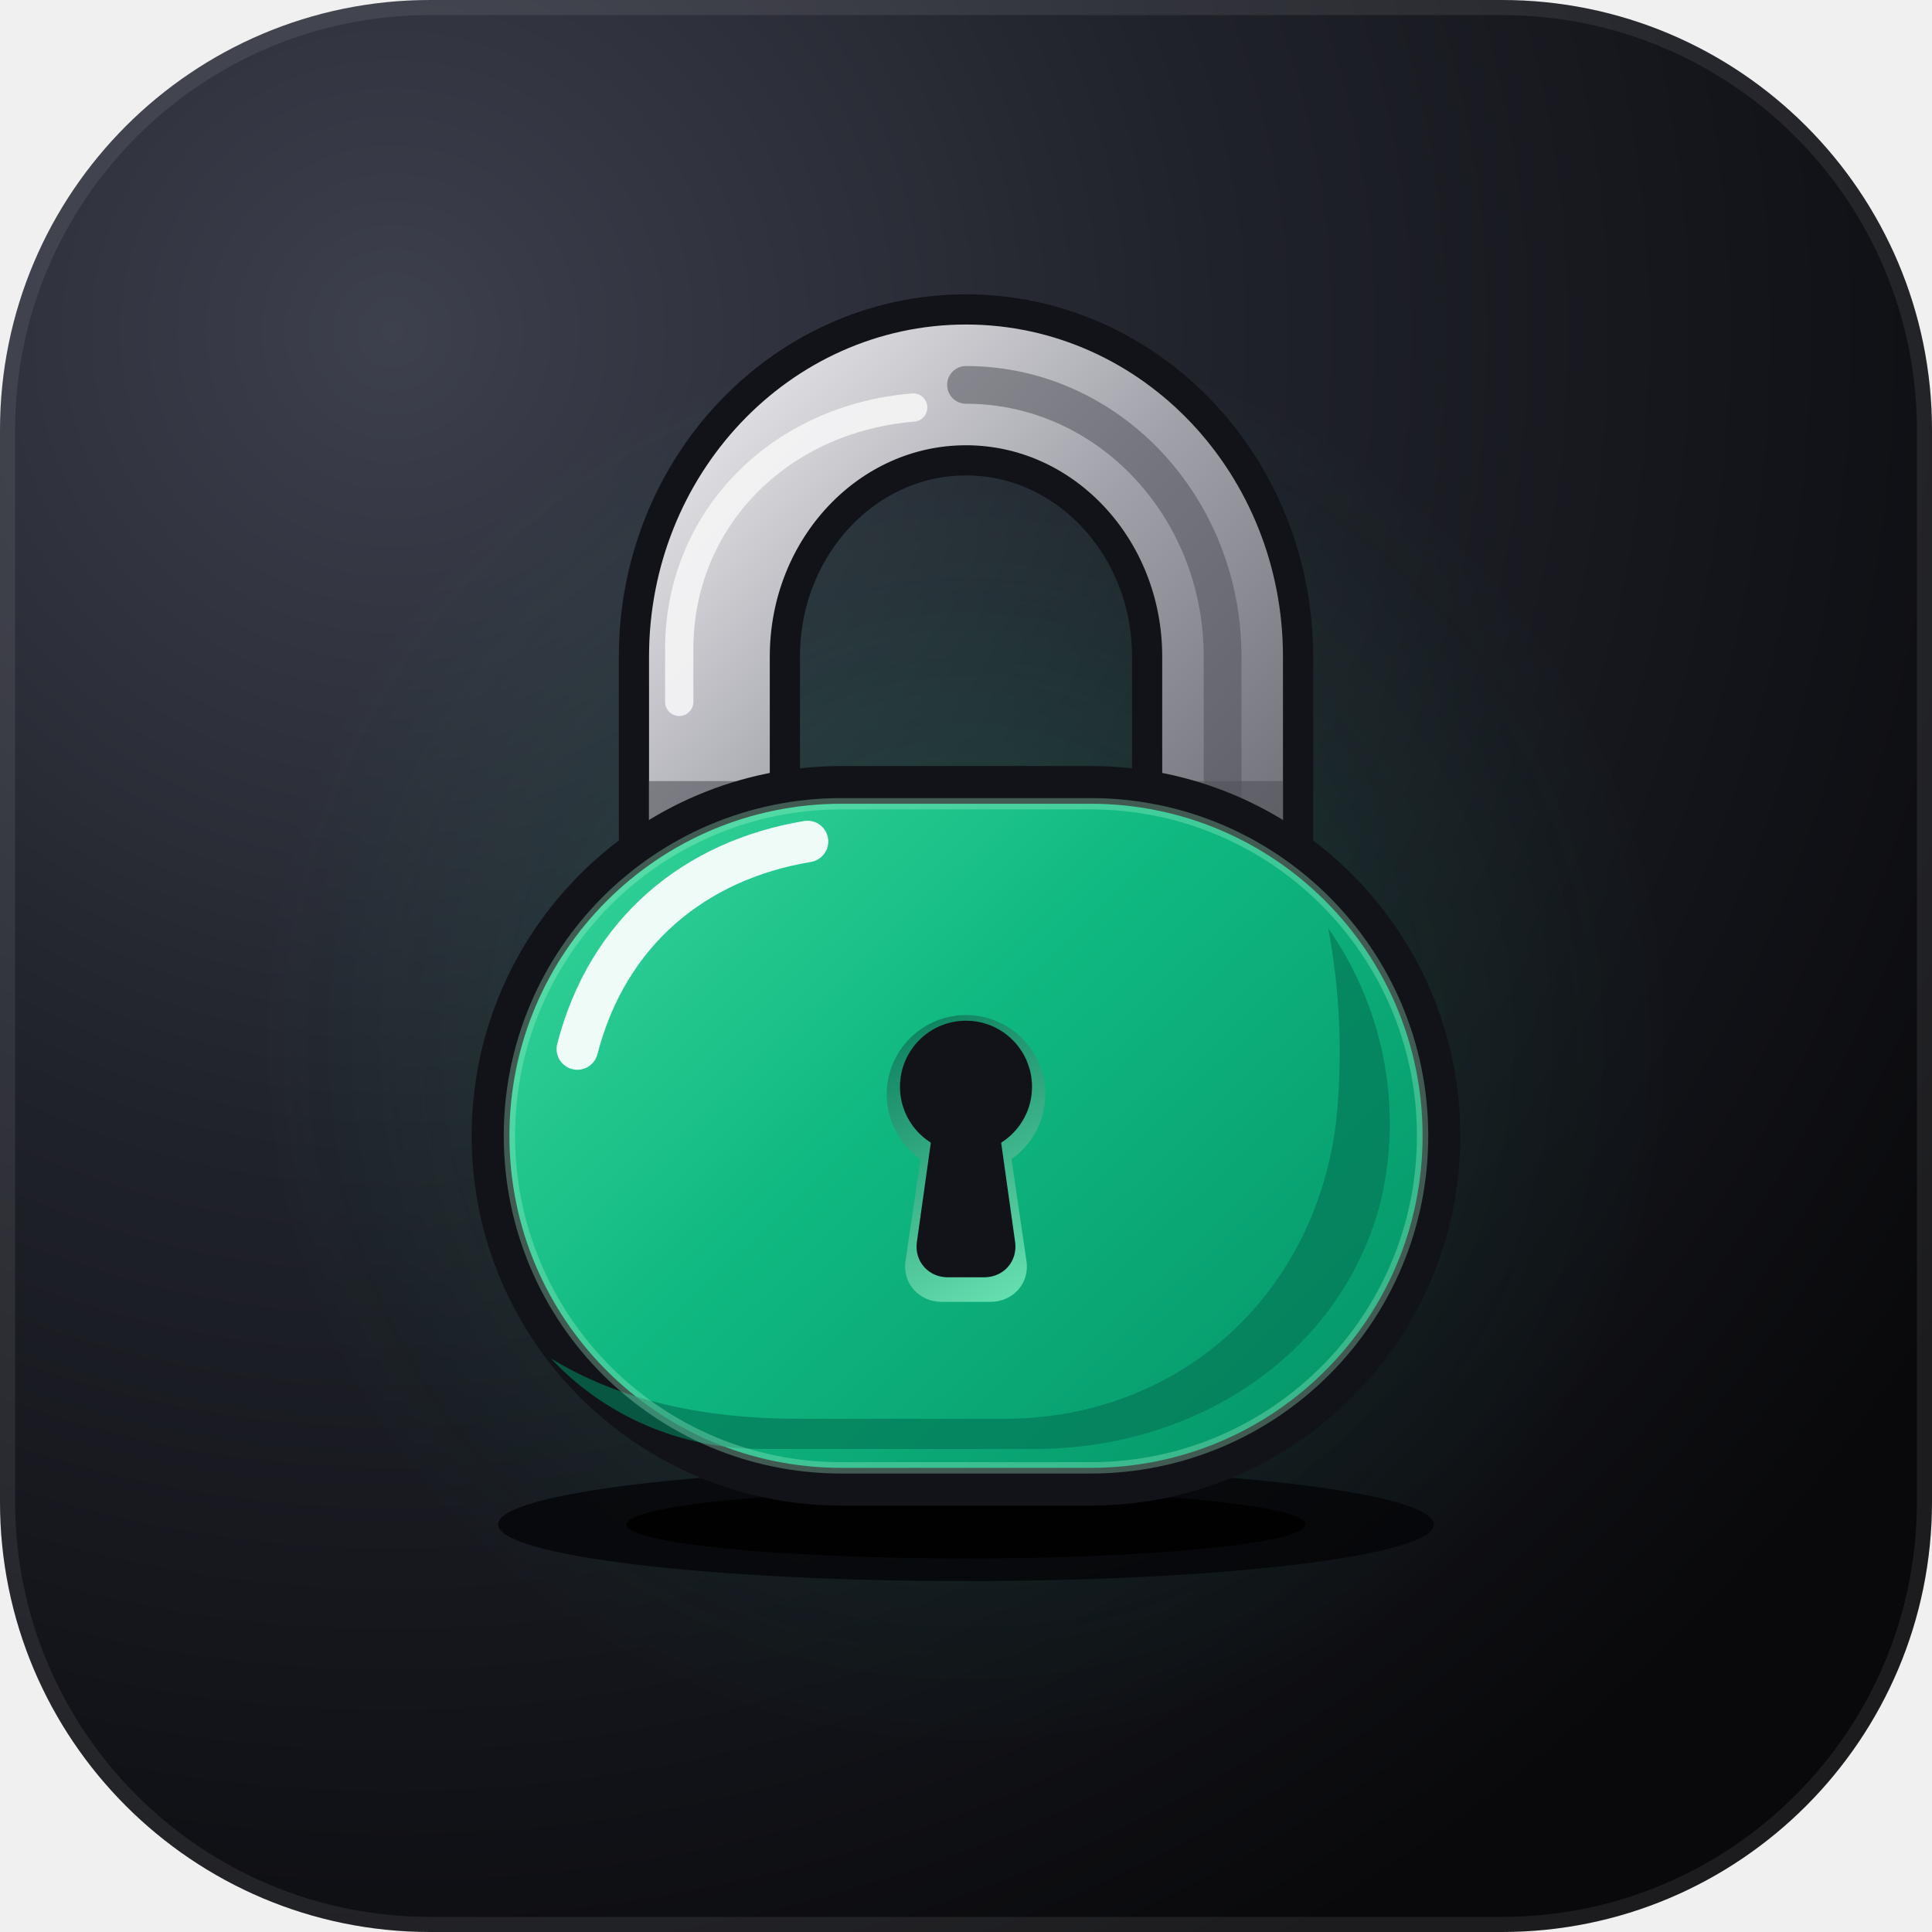
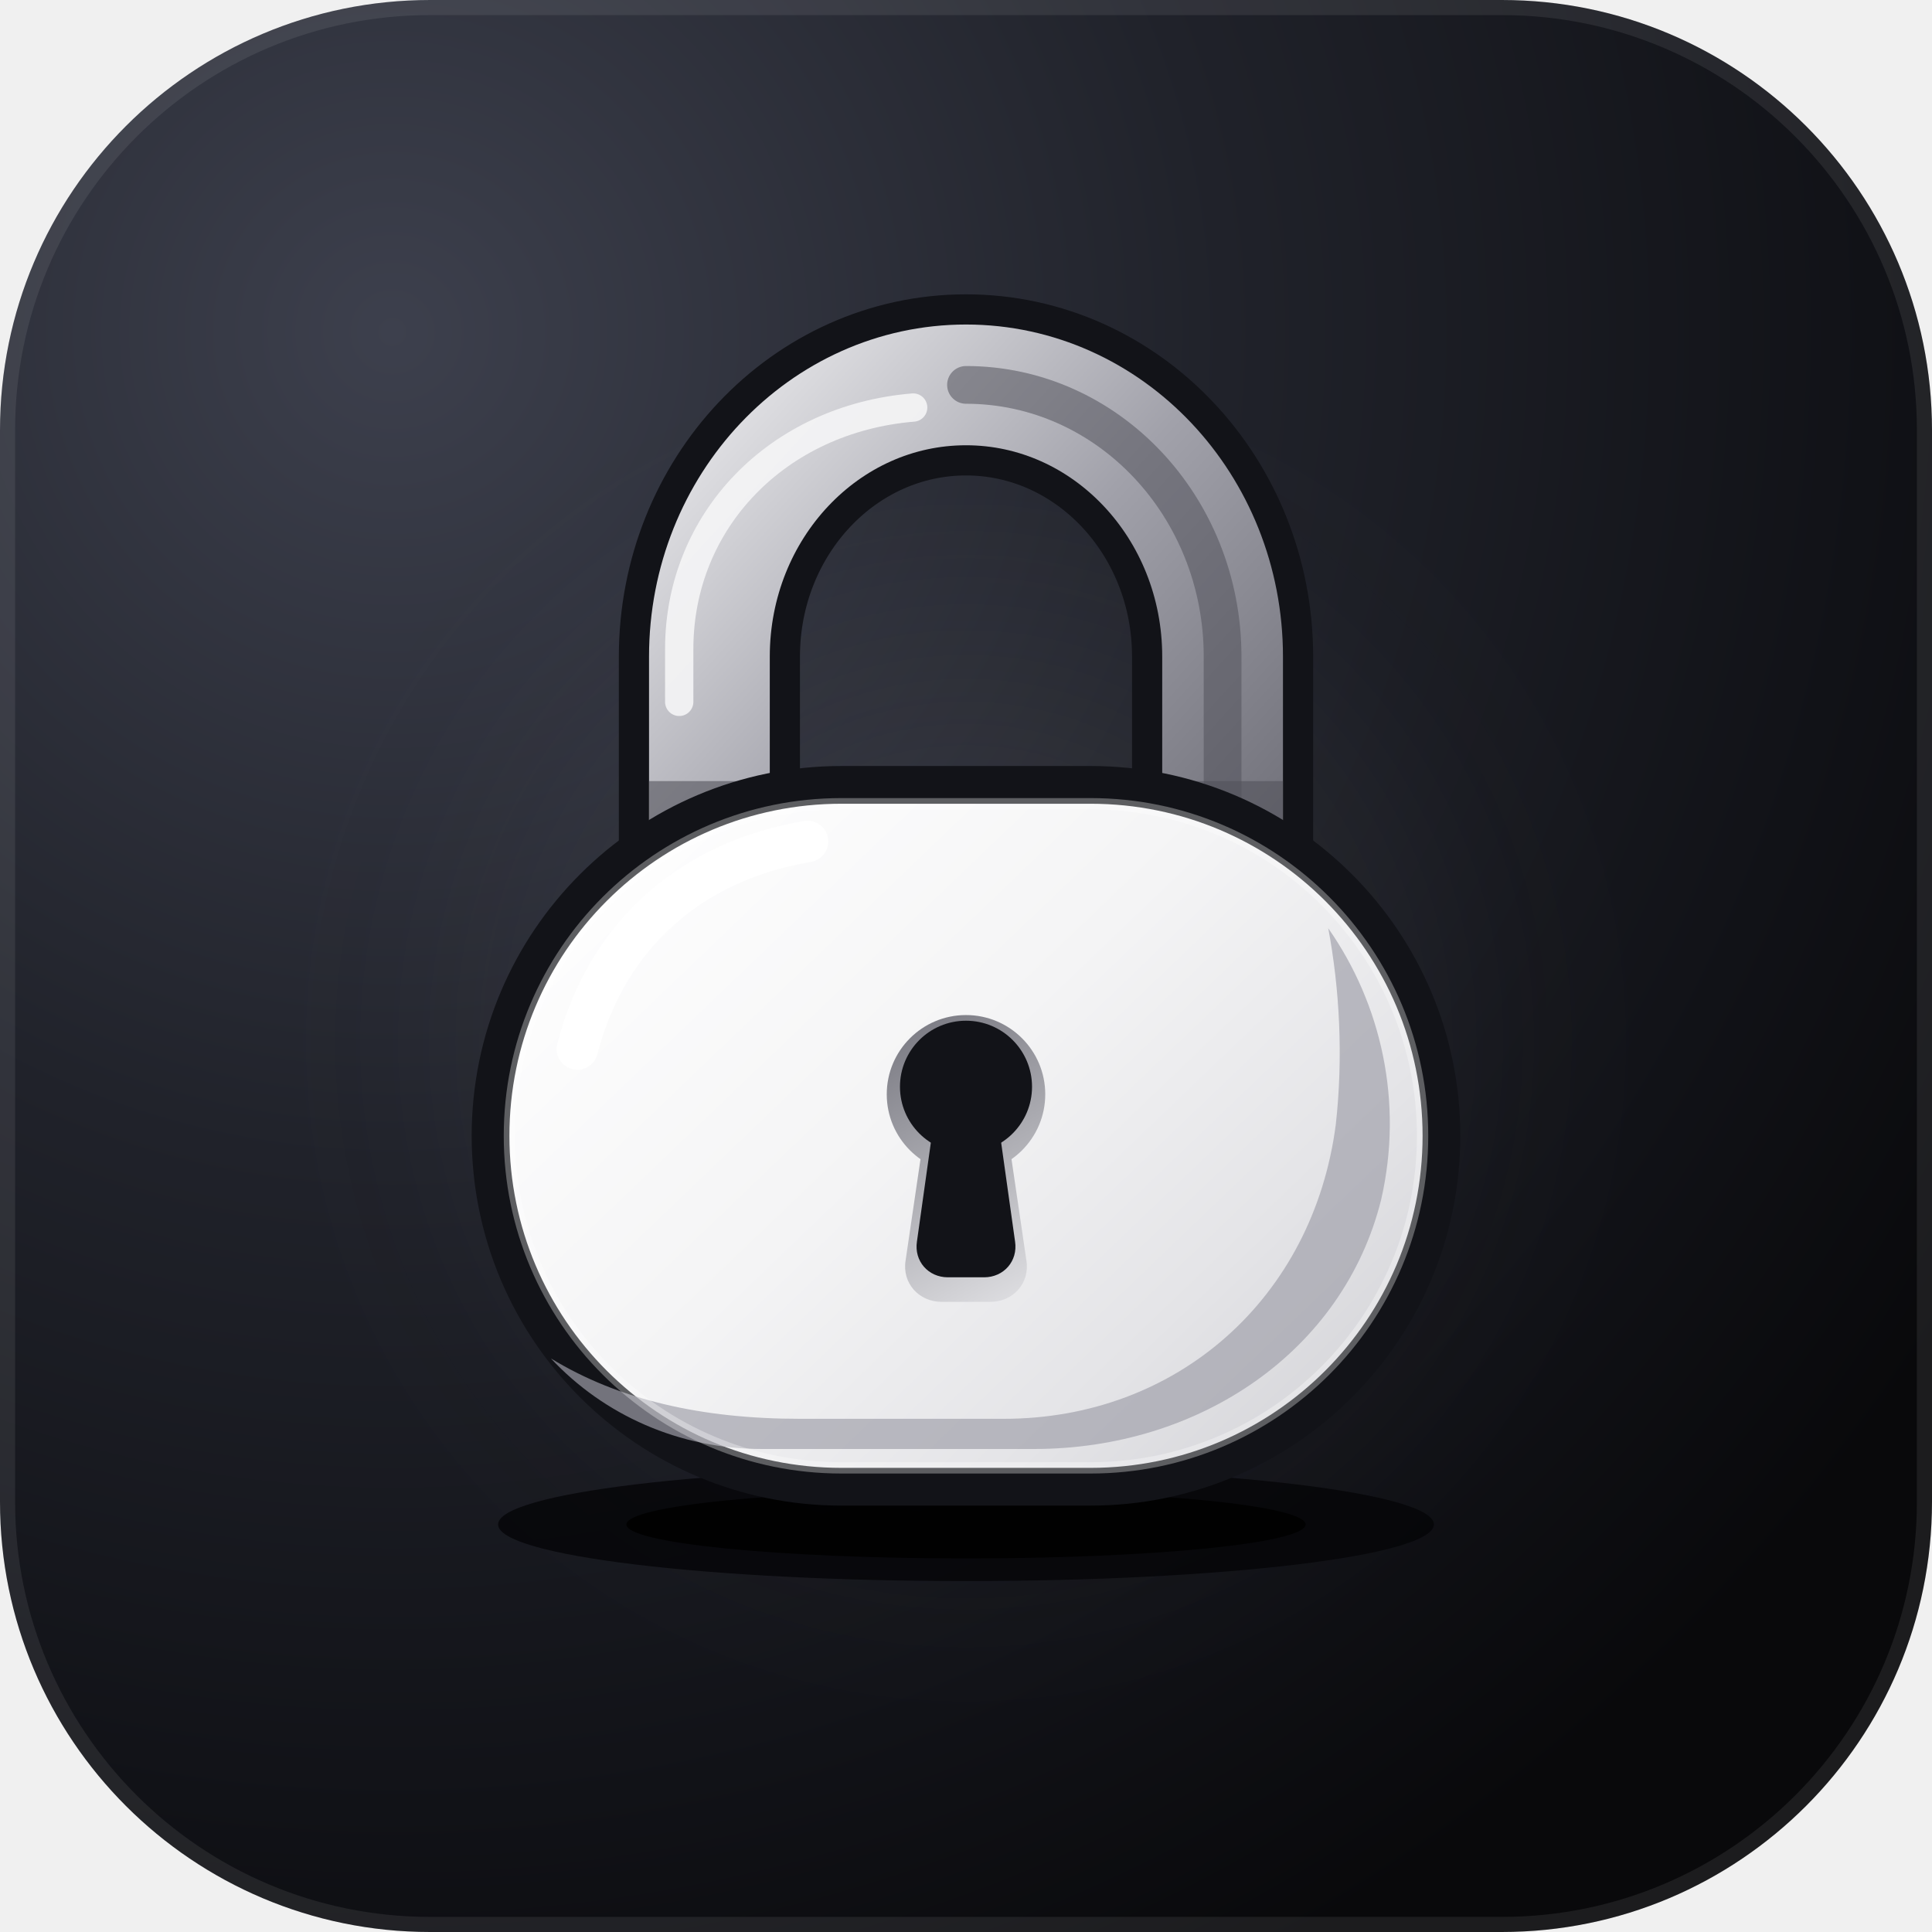
<svg xmlns="http://www.w3.org/2000/svg" viewBox="0 0 512 512" width="512" height="512" fill="none">
  <defs>
    <radialGradient id="bg-radial" cx="104" cy="88" r="490" gradientUnits="userSpaceOnUse">
      <stop offset="0%" stop-color="#3d404d" />
      <stop offset="45%" stop-color="#20222a" />
      <stop offset="80%" stop-color="#111217" />
      <stop offset="100%" stop-color="#09090b" />
    </radialGradient>
-     <radialGradient id="emerald-halo" cx="256" cy="276" r="190" gradientUnits="userSpaceOnUse">
-       <stop offset="0%" stop-color="#10b981" stop-opacity="0.22" />
-       <stop offset="65%" stop-color="#10b981" stop-opacity="0.06" />
-       <stop offset="100%" stop-color="#10b981" stop-opacity="0" />
+     <radialGradient id="silver-halo" cx="256" cy="276" r="190" gradientUnits="userSpaceOnUse">
+       <stop offset="0%" stop-color="#ffffff" stop-opacity="0.12" />
+       <stop offset="65%" stop-color="#a1a1aa" stop-opacity="0.04" />
+       <stop offset="100%" stop-color="#18181b" stop-opacity="0" />
    </radialGradient>
    <linearGradient id="shackle-metal" x1="186" y1="108" x2="326" y2="236" gradientUnits="userSpaceOnUse">
      <stop offset="0%" stop-color="#e4e4e7" />
      <stop offset="50%" stop-color="#a1a1aa" />
      <stop offset="100%" stop-color="#71717a" />
    </linearGradient>
-     <linearGradient id="emerald-body" x1="168" y1="204" x2="348" y2="392" gradientUnits="userSpaceOnUse">
-       <stop offset="0%" stop-color="#34d399" />
-       <stop offset="42%" stop-color="#10b981" />
-       <stop offset="100%" stop-color="#059669" />
+     <linearGradient id="silver-body" x1="168" y1="204" x2="348" y2="392" gradientUnits="userSpaceOnUse">
+       <stop offset="0%" stop-color="#ffffff" />
+       <stop offset="45%" stop-color="#f4f4f5" />
+       <stop offset="78%" stop-color="#e4e4e7" />
+       <stop offset="100%" stop-color="#d4d4d8" />
    </linearGradient>
    <linearGradient id="keyhole-bevel" x1="234" y1="264" x2="278" y2="344" gradientUnits="userSpaceOnUse">
-       <stop offset="0%" stop-color="#047857" />
-       <stop offset="100%" stop-color="#6ee7b7" />
+       <stop offset="0%" stop-color="#71717a" />
+       <stop offset="100%" stop-color="#e4e4e7" />
    </linearGradient>
  </defs>
  <rect width="512" height="512" rx="114" fill="url(#bg-radial)" />
  <rect x="2" y="2" width="508" height="508" rx="112" stroke="#ffffff" stroke-opacity="0.08" stroke-width="4" />
-   <circle cx="256" cy="276" r="185" fill="url(#emerald-halo)" />
+   <circle cx="256" cy="276" r="185" fill="url(#silver-halo)" />
  <ellipse cx="256" cy="404" rx="124" ry="15" fill="#050507" fill-opacity="0.78" />
  <ellipse cx="256" cy="404" rx="90" ry="9" fill="#000000" fill-opacity="0.88" />
  <path d="M188 232 V174 C188 134.235 218.445 102 256 102 C293.555 102 324 134.235 324 174 V232" stroke="#121318" stroke-width="48" stroke-linecap="round" />
  <path d="M188 232 V174 C188 134.235 218.445 102 256 102 C293.555 102 324 134.235 324 174 V232" stroke="url(#shackle-metal)" stroke-width="32" stroke-linecap="round" />
  <path d="M256 102 C293.555 102 324 134.235 324 174 V224" stroke="#52525b" stroke-width="10" stroke-linecap="round" stroke-opacity="0.55" />
  <path d="M172 214 H204" stroke="#52525b" stroke-width="14" stroke-linecap="butt" stroke-opacity="0.6" />
  <path d="M308 214 H340" stroke="#52525b" stroke-width="14" stroke-linecap="butt" stroke-opacity="0.6" />
  <path d="M180 186 V172 C180 138 206 111 242 108" stroke="#f4f4f5" stroke-width="7.5" stroke-linecap="round" stroke-opacity="0.92" />
-   <rect x="130" y="208" width="252" height="186" rx="93" fill="url(#emerald-body)" stroke="#121318" stroke-width="10" />
-   <path d="M352 246 C366 266 372 292 366 318 C356 358 318 384 274 384 H202 C180 384 160 375 146 360 C164 371 186 376 212 376 H266 C312 376 348 344 354 298 C356 280 355 262 352 246 Z" fill="#047857" fill-opacity="0.68" />
-   <rect x="135" y="213" width="242" height="176" rx="88" stroke="#a7f3d0" stroke-opacity="0.32" stroke-width="3" />
+   <rect x="130" y="208" width="252" height="186" rx="93" fill="url(#silver-body)" stroke="#121318" stroke-width="10" />
+   <path d="M352 246 C366 266 372 292 366 318 C356 358 318 384 274 384 H202 C180 384 160 375 146 360 C164 371 186 376 212 376 H266 C312 376 348 344 354 298 C356 280 355 262 352 246 Z" fill="#a1a1aa" fill-opacity="0.68" />
+   <rect x="135" y="213" width="242" height="176" rx="88" stroke="#ffffff" stroke-opacity="0.32" stroke-width="3" />
  <path d="M153 278 C161 247 184 228 214 223" stroke="#ffffff" stroke-width="11" stroke-linecap="round" stroke-opacity="0.92" />
  <g transform="translate(0, 2)">
    <circle cx="256" cy="288" r="21" fill="url(#keyhole-bevel)" />
    <path d="M245 298 L240 332 C239 338 243.5 343 249.5 343 H262.5 C268.5 343 273 338 272 332 L267 298 Z" fill="url(#keyhole-bevel)" />
  </g>
  <circle cx="256" cy="288" r="17.5" fill="#121318" />
  <path d="M247.5 297 L243 329 C242.2 334.2 246 338.5 251.2 338.5 H260.8 C266 338.5 269.8 334.2 269 329 L264.5 297 Z" fill="#121318" />
</svg>
